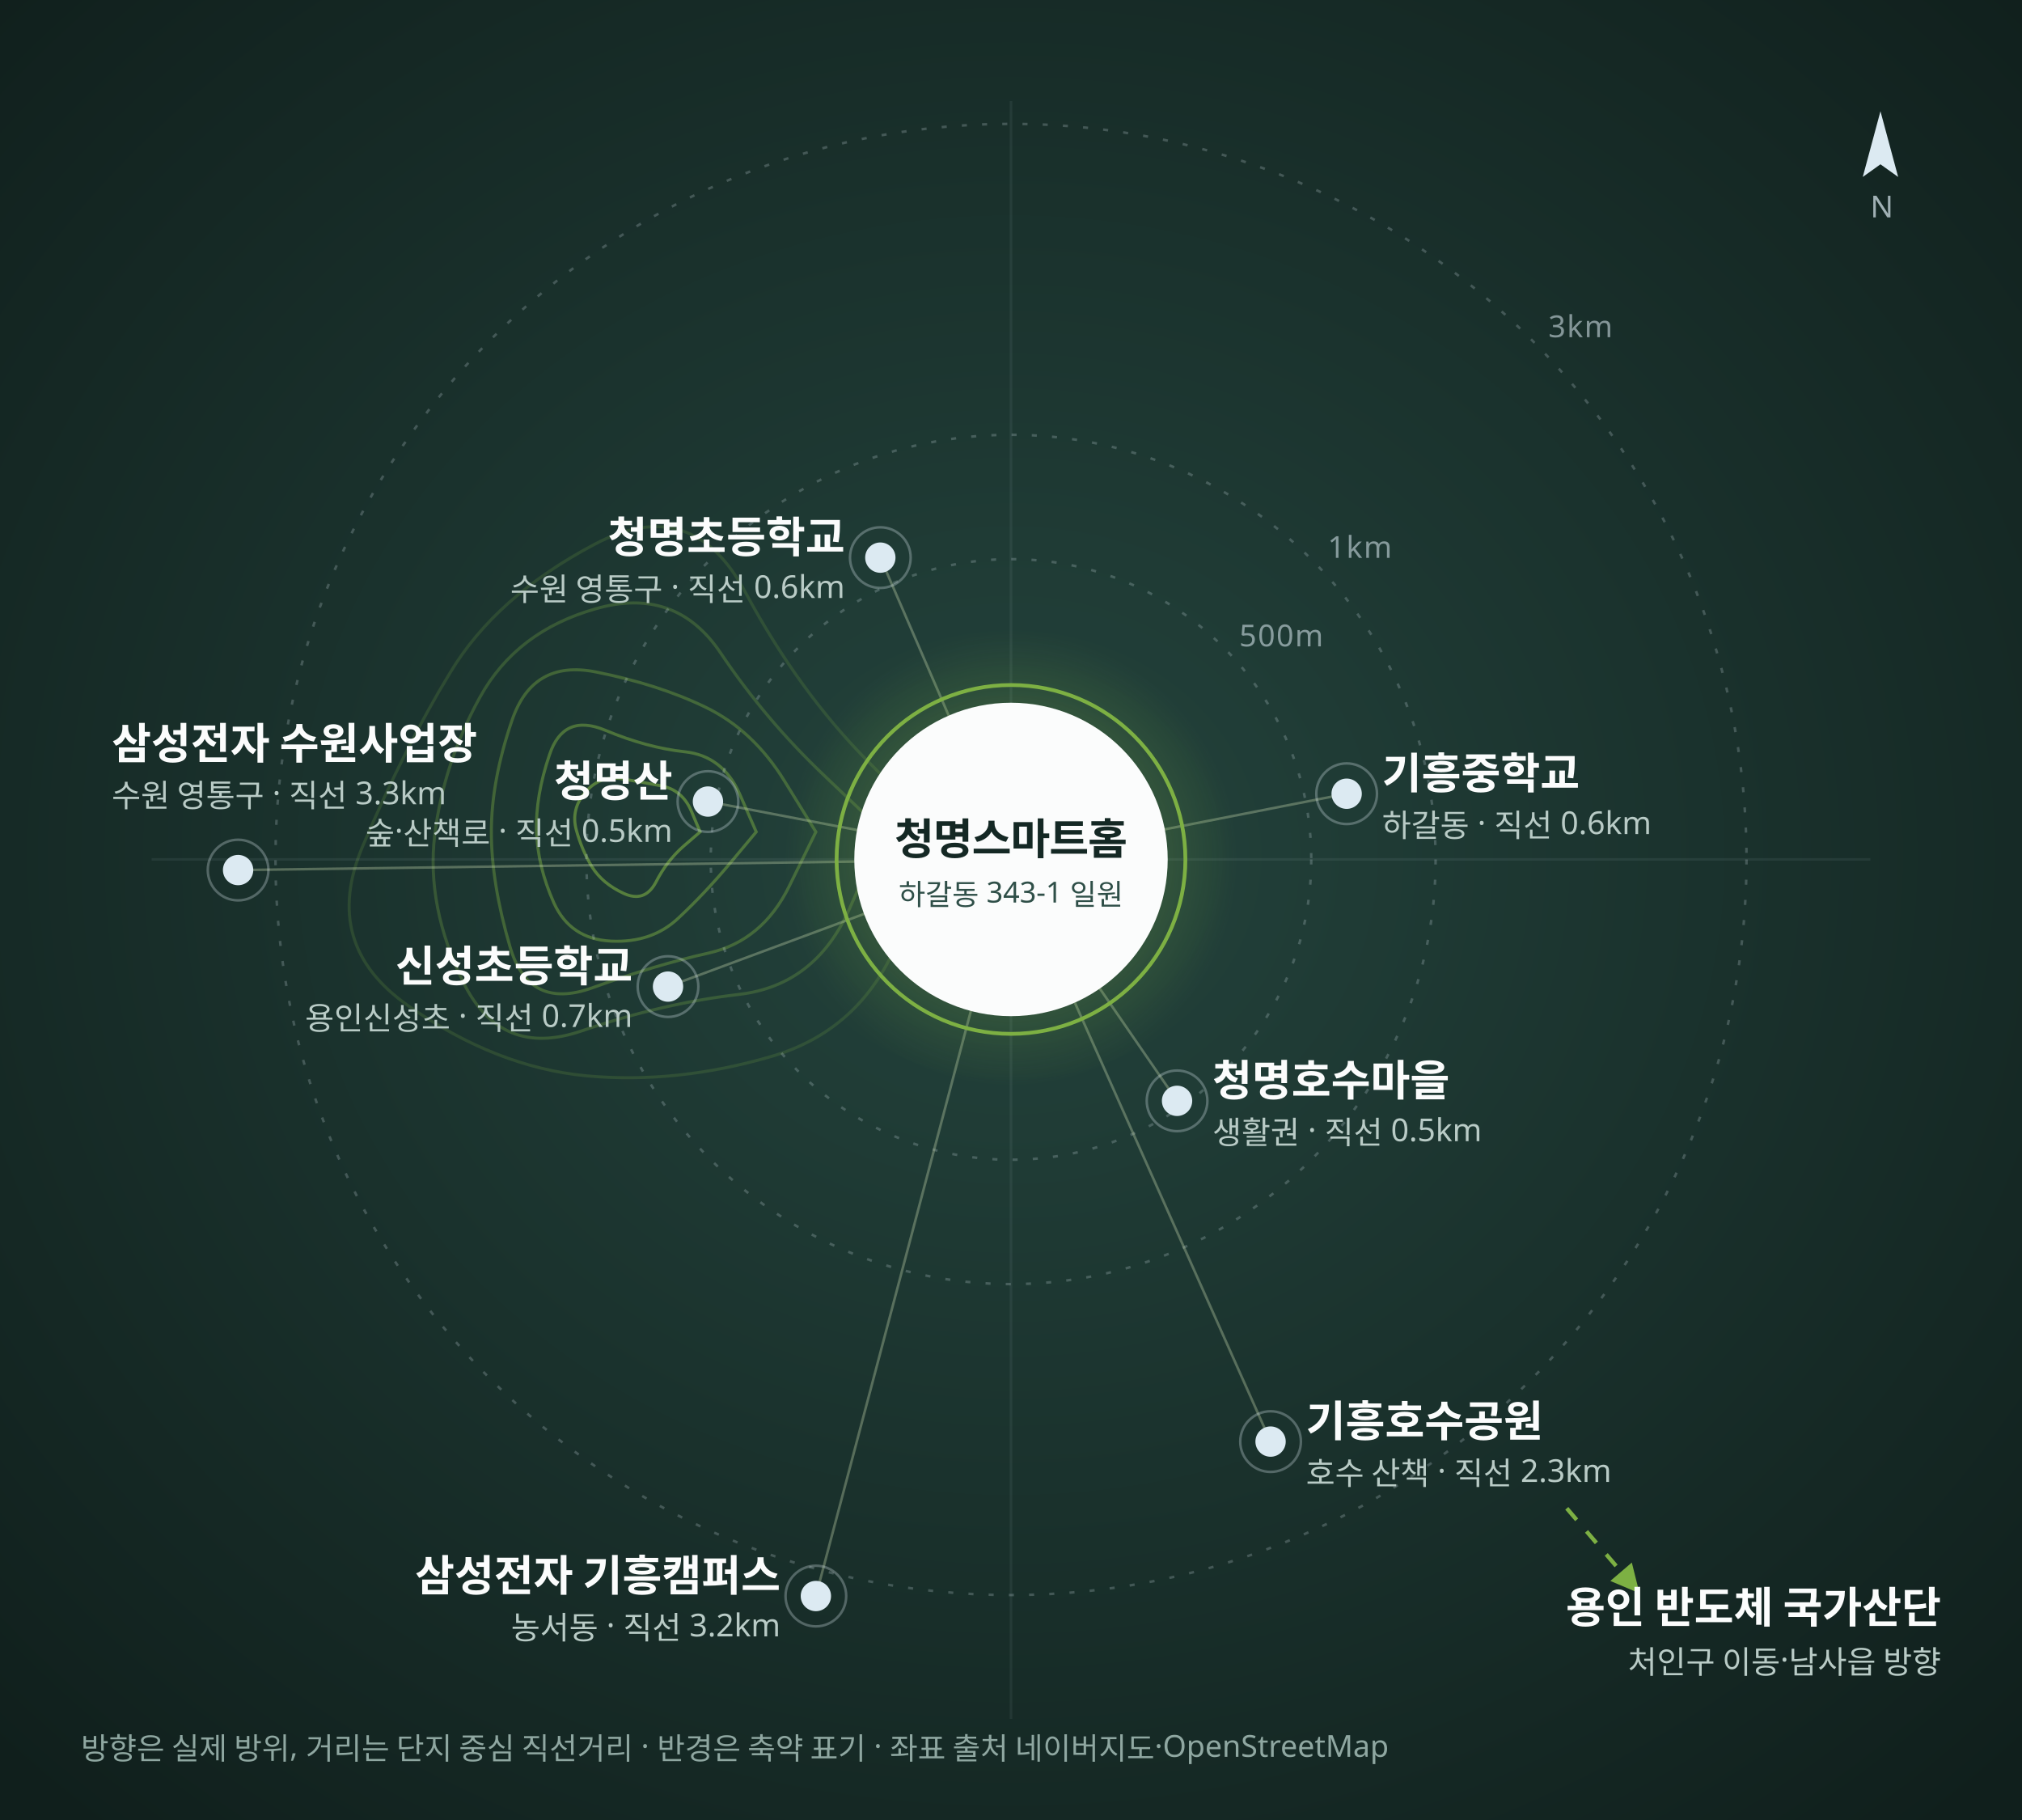
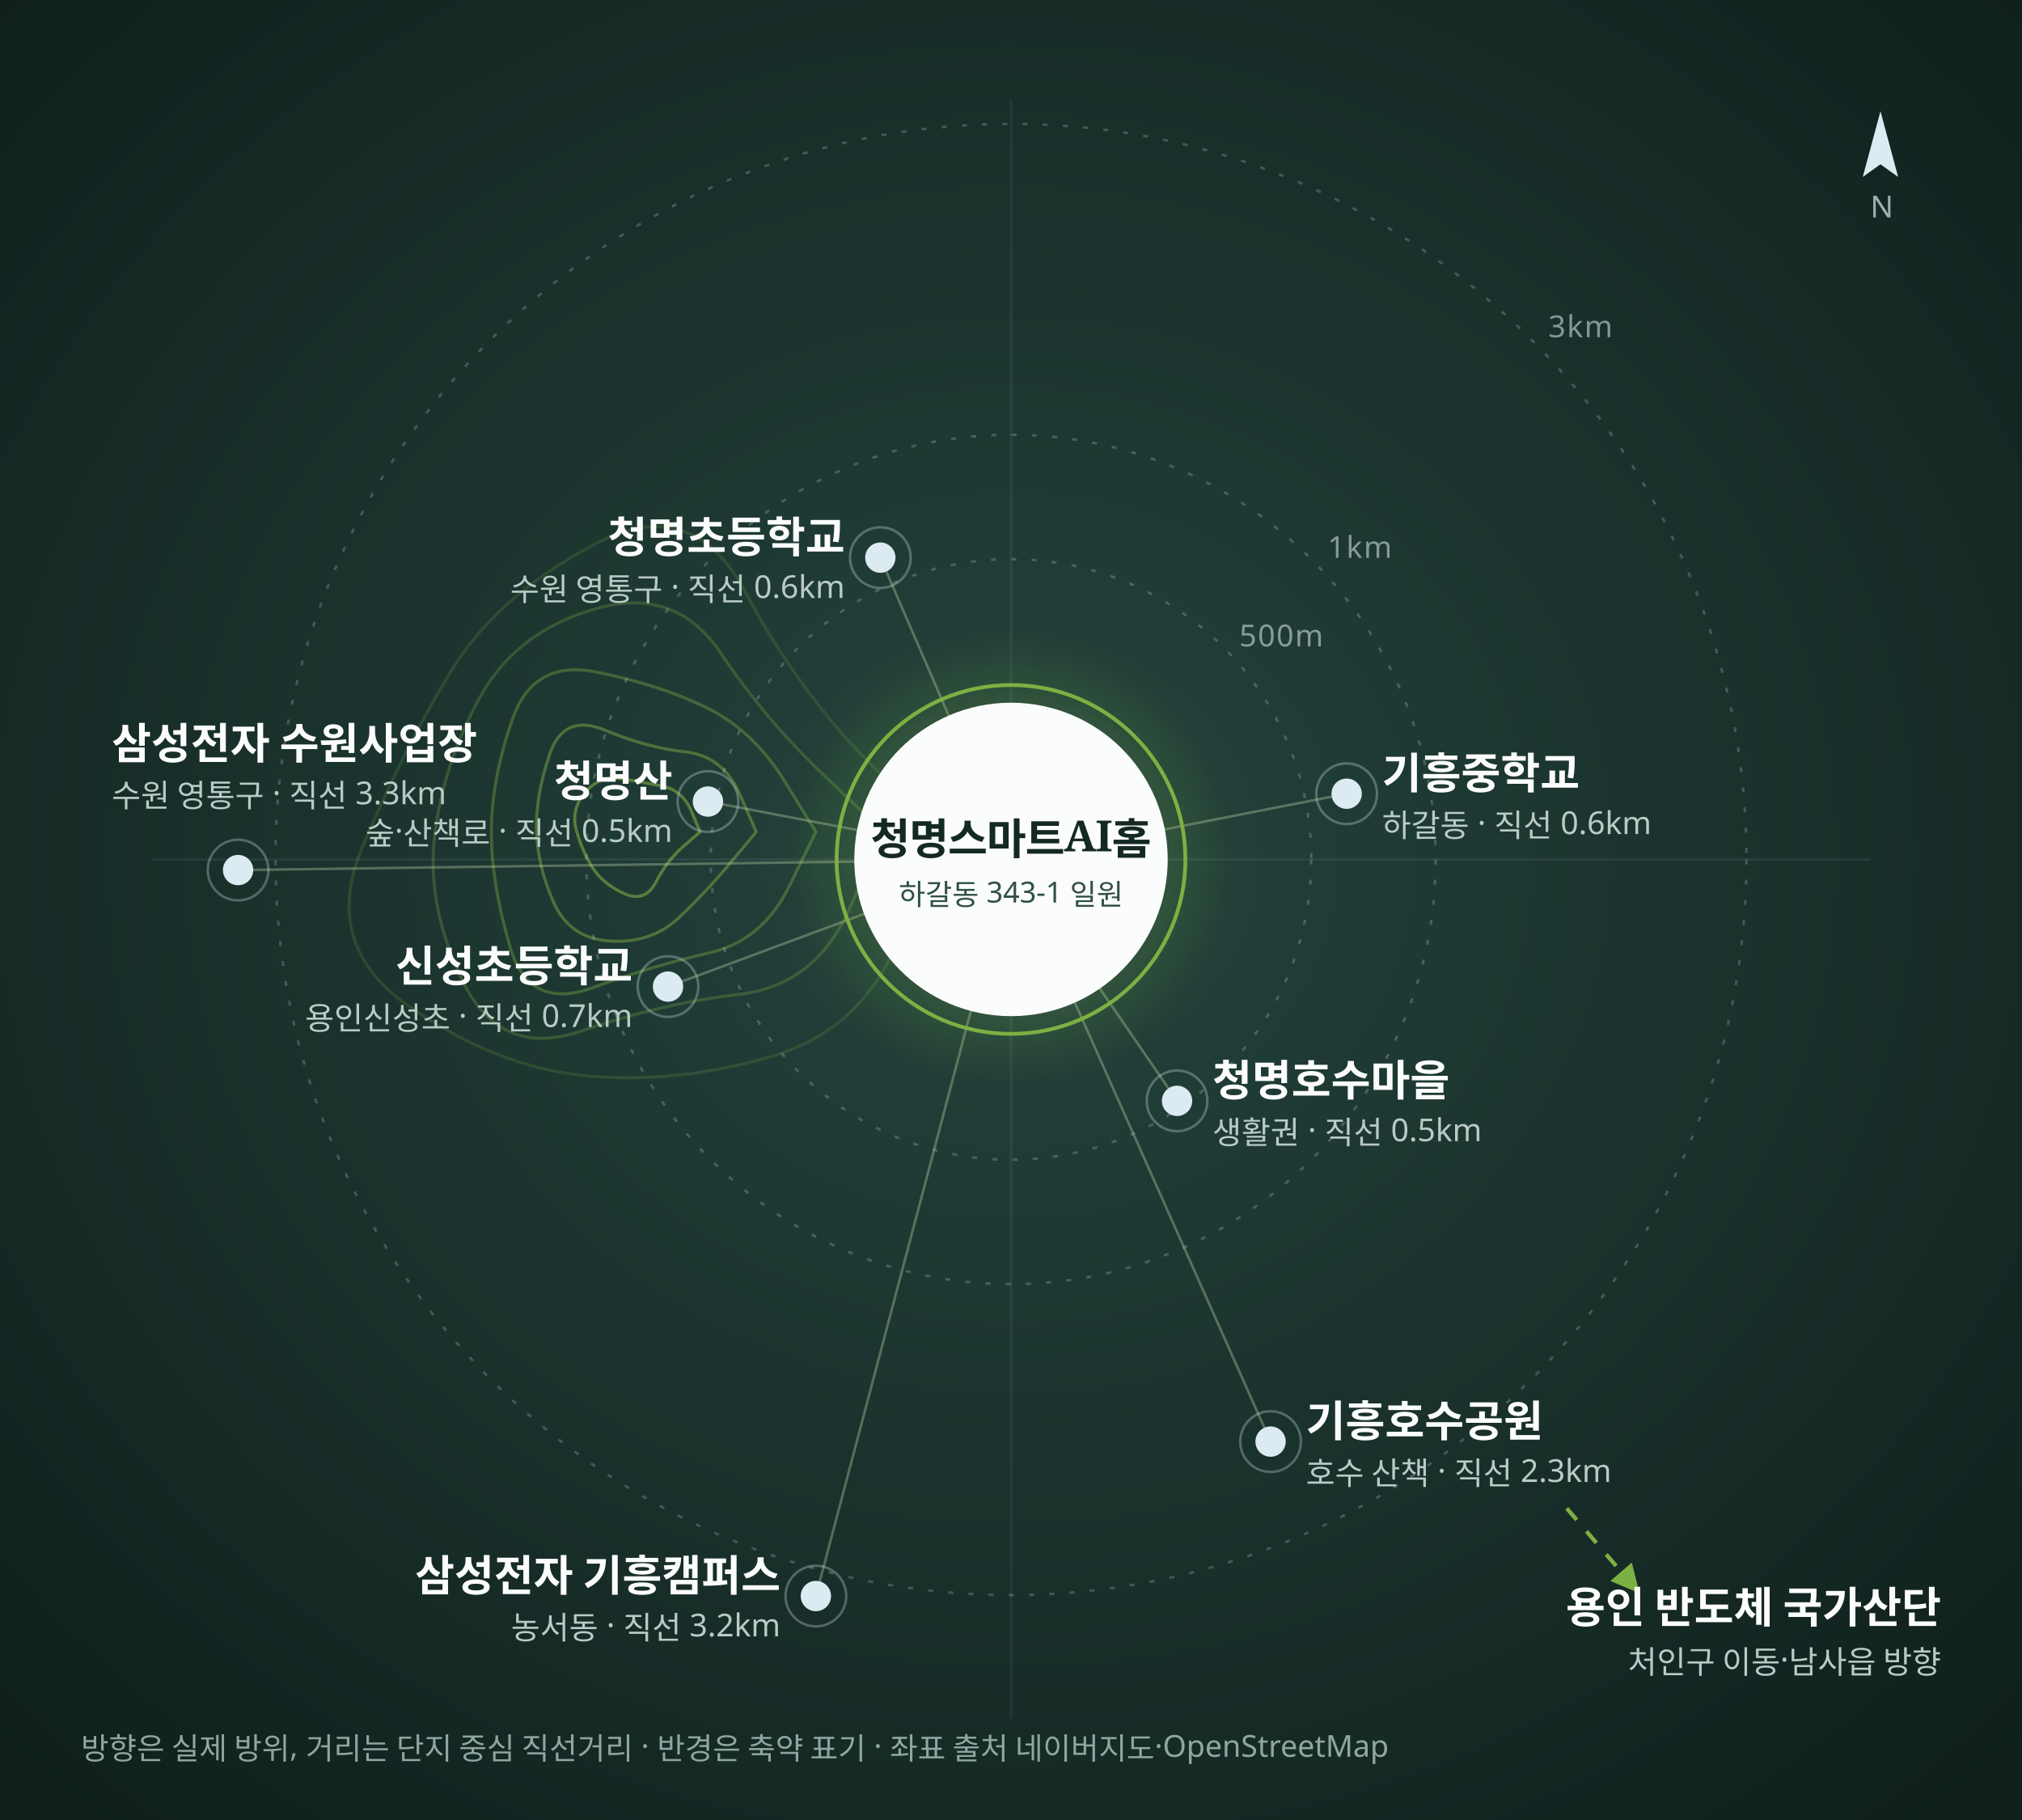
<svg xmlns="http://www.w3.org/2000/svg" viewBox="0 0 800 720" role="img" aria-labelledby="t d">
  <style>
    text{font-family:'IBM Plex Sans KR','Apple SD Gothic Neo','Malgun Gothic',sans-serif}
    .contour{fill:none;stroke:#7DB043;stroke-width:1.2}
    .ring{fill:none;stroke:#DCEAF2;stroke-opacity:.22;stroke-width:1;stroke-dasharray:2 6}
    .ringlbl{font-size:12px;fill:#DCEAF2;fill-opacity:.55;letter-spacing:.04em}
    .axis{stroke:#DCEAF2;stroke-opacity:.07;stroke-width:1}
    .spoke{stroke:#C9D9B0;stroke-opacity:.35;stroke-width:1}
    .poi{fill:#DCEAF2}
    .poi-halo{fill:none;stroke:#DCEAF2;stroke-opacity:.3}
    .name{font-size:17px;font-weight:600;fill:#FBFCFC}
    .dist{font-size:12.5px;fill:#B9CBC6}
    .far{stroke:#7DB043;stroke-width:1.6;stroke-dasharray:6 6}
    .site-name{font-family:'Gowun Batang','Noto Serif KR',serif;font-size:17px;letter-spacing:-.02em;fill:#142824;font-weight:700}
    .site-sub{font-size:11.5px;fill:#2F4F48}
    .cap{font-size:12px;fill:#8FA7A1}
    .n{font-size:12px;fill:#DCEAF2;fill-opacity:.7}
  </style>
  <defs>
    <radialGradient id="bg" cx="50%" cy="47%" r="70%">
      <stop offset="0" stop-color="#24443D" />
      <stop offset="1" stop-color="#101F1C" />
    </radialGradient>
    <radialGradient id="glow">
      <stop offset="0" stop-color="#7DB043" stop-opacity=".55" />
      <stop offset="1" stop-color="#7DB043" stop-opacity="0" />
    </radialGradient>
    <marker id="arrow" viewBox="0 0 10 10" refX="8" refY="5" markerWidth="7" markerHeight="7" orient="auto">
      <path d="M0 0 L10 5 L0 10 Z" fill="#7DB043" />
    </marker>
  </defs>
  <rect width="800" height="720" fill="url(#bg)" />
  <path d="M371.1 329.1 Q371.1 329.1 356.9 368.0 Q342.8 406.9 305.3 417.9 Q267.7 428.9 232.0 425.6 Q196.3 422.2 161.7 398.0 Q127.0 373.9 143.4 335.0 Q159.8 296.2 178.1 266.1 Q196.3 235.9 235.1 215.4 Q273.8 194.8 294.9 234.3 Q316.1 273.7 343.6 301.4 Z" class="contour" style="opacity:0.18" />
  <path d="M349.5 329.1 Q349.5 329.1 336.1 359.5 Q322.6 389.9 292.3 393.4 Q262.1 396.9 230.2 407.8 Q198.3 418.8 183.4 388.8 Q168.6 358.7 172.0 330.3 Q175.5 301.9 189.9 275.8 Q204.3 249.7 235.8 240.8 Q267.3 231.8 285.1 258.3 Q302.9 284.8 326.2 306.9 Z" class="contour" style="opacity:0.28" />
  <path d="M322.8 329.1 Q322.8 329.1 312.2 350.7 Q301.6 372.2 280.5 377.0 Q259.4 381.7 234.3 390.8 Q209.2 399.8 201.8 374.6 Q194.4 349.3 194.4 329.1 Q194.4 308.8 202.6 284.9 Q210.8 260.9 235.6 265.8 Q260.4 270.7 279.2 279.8 Q298.0 288.9 310.4 309.0 Z" class="contour" style="opacity:0.38" />
  <path d="M299.2 329.1 Q299.2 329.1 289.1 341.2 Q279.0 353.3 268.4 363.2 Q257.9 373.1 241.7 372.3 Q225.6 371.5 219.1 357.1 Q212.7 342.7 212.3 328.9 Q211.8 315.1 217.4 298.6 Q222.9 282.0 239.5 288.9 Q256.0 295.8 270.9 297.4 Q285.9 299.0 292.6 314.0 Z" class="contour" style="opacity:0.48" />
  <path d="M277.0 329.1 Q277.0 329.1 270.4 334.8 Q263.8 340.6 259.5 349.0 Q255.1 357.3 246.7 353.4 Q238.3 349.5 234.2 342.9 Q230.2 336.3 228.0 328.3 Q225.8 320.2 231.5 313.5 Q237.2 306.8 245.4 308.0 Q253.6 309.3 261.7 310.9 Q269.9 312.5 273.5 320.8 Z" class="contour" style="opacity:0.58" />
  <circle cx="400" cy="340" r="118.8" class="ring" />
  <text x="490.3" y="255.7" class="ringlbl">500m</text>
  <circle cx="400" cy="340" r="168.0" class="ring" />
  <text x="525.3" y="220.7" class="ringlbl">1km</text>
  <circle cx="400" cy="340" r="291.0" class="ring" />
  <text x="612.6" y="133.4" class="ringlbl">3km</text>
  <path d="M400 40 V680 M60 340 H740" class="axis" />
  <line x1="400" y1="340" x2="280.1" y2="317.1" class="spoke" />
  <circle cx="280.1" cy="317.1" r="6" class="poi" />
  <circle cx="280.1" cy="317.1" r="12" class="poi-halo" />
  <text x="266.1" y="315.1" text-anchor="end" class="name">청명산</text>
  <text x="266.1" y="334.1" text-anchor="end" class="dist">숲·산책로 · 직선 0.5km</text>
  <line x1="400" y1="340" x2="348.3" y2="220.6" class="spoke" />
  <circle cx="348.3" cy="220.6" r="6" class="poi" />
  <circle cx="348.3" cy="220.6" r="12" class="poi-halo" />
  <text x="334.3" y="218.6" text-anchor="end" class="name">청명초등학교</text>
  <text x="334.3" y="237.6" text-anchor="end" class="dist">수원 영통구 · 직선 0.6km</text>
  <line x1="400" y1="340" x2="94.2" y2="344.2" class="spoke" />
  <circle cx="94.2" cy="344.2" r="6" class="poi" />
  <circle cx="94.2" cy="344.2" r="12" class="poi-halo" />
  <text x="44.2" y="300.2" text-anchor="start" class="name">삼성전자 수원사업장</text>
  <text x="44.2" y="319.2" text-anchor="start" class="dist">수원 영통구 · 직선 3.3km</text>
  <line x1="400" y1="340" x2="264.3" y2="390.3" class="spoke" />
  <circle cx="264.3" cy="390.3" r="6" class="poi" />
  <circle cx="264.3" cy="390.3" r="12" class="poi-halo" />
  <text x="250.3" y="388.3" text-anchor="end" class="name">신성초등학교</text>
  <text x="250.3" y="407.3" text-anchor="end" class="dist">용인신성초 · 직선 0.7km</text>
  <line x1="400" y1="340" x2="532.8" y2="314.0" class="spoke" />
  <circle cx="532.8" cy="314.0" r="6" class="poi" />
  <circle cx="532.8" cy="314.0" r="12" class="poi-halo" />
  <text x="546.8" y="312.0" text-anchor="start" class="name">기흥중학교</text>
  <text x="546.8" y="331.0" text-anchor="start" class="dist">하갈동 · 직선 0.6km</text>
  <line x1="400" y1="340" x2="465.7" y2="435.5" class="spoke" />
  <circle cx="465.7" cy="435.5" r="6" class="poi" />
  <circle cx="465.7" cy="435.5" r="12" class="poi-halo" />
  <text x="479.7" y="433.5" text-anchor="start" class="name">청명호수마을</text>
  <text x="479.7" y="452.5" text-anchor="start" class="dist">생활권 · 직선 0.5km</text>
  <line x1="400" y1="340" x2="502.7" y2="570.3" class="spoke" />
  <circle cx="502.7" cy="570.3" r="6" class="poi" />
  <circle cx="502.7" cy="570.3" r="12" class="poi-halo" />
  <text x="516.7" y="568.3" text-anchor="start" class="name">기흥호수공원</text>
  <text x="516.7" y="587.3" text-anchor="start" class="dist">호수 산책 · 직선 2.3km</text>
  <line x1="400" y1="340" x2="322.8" y2="631.4" class="spoke" />
  <circle cx="322.8" cy="631.4" r="6" class="poi" />
  <circle cx="322.8" cy="631.4" r="12" class="poi-halo" />
  <text x="308.8" y="629.4" text-anchor="end" class="name">삼성전자 기흥캠퍼스</text>
  <text x="308.8" y="648.4" text-anchor="end" class="dist">농서동 · 직선 3.2km</text>
  <line x1="619.9" y1="596.7" x2="647.2" y2="628.6" class="far" marker-end="url(#arrow)" />
  <text x="768" y="642" text-anchor="end" class="name">용인 반도체 국가산단</text>
  <text x="768" y="662" text-anchor="end" class="dist">처인구 이동·남사읍 방향</text>
  <circle cx="400" cy="340" r="90" fill="url(#glow)" />
  <circle cx="400" cy="340" r="62" fill="#FBFCFC" />
  <circle cx="400" cy="340" r="69" fill="none" stroke="#7DB043" stroke-width="1.5" />
-   <text x="400" y="338" text-anchor="middle" class="site-name">청명스마트홈</text>
+   <text x="400" y="338" text-anchor="middle" class="site-name">청명스마트AI홈</text>
  <text x="400" y="358" text-anchor="middle" class="site-sub">하갈동 343-1 일원</text>
  <g transform="translate(744 64)">
    <path d="M0 -20 L7 6 L0 1 L-7 6 Z" fill="#DCEAF2" />
    <text x="-4" y="22" class="n">N</text>
  </g>
  <text x="32" y="696" class="cap">방향은 실제 방위, 거리는 단지 중심 직선거리 · 반경은 축약 표기 · 좌표 출처 네이버지도·OpenStreetMap</text>
</svg>
